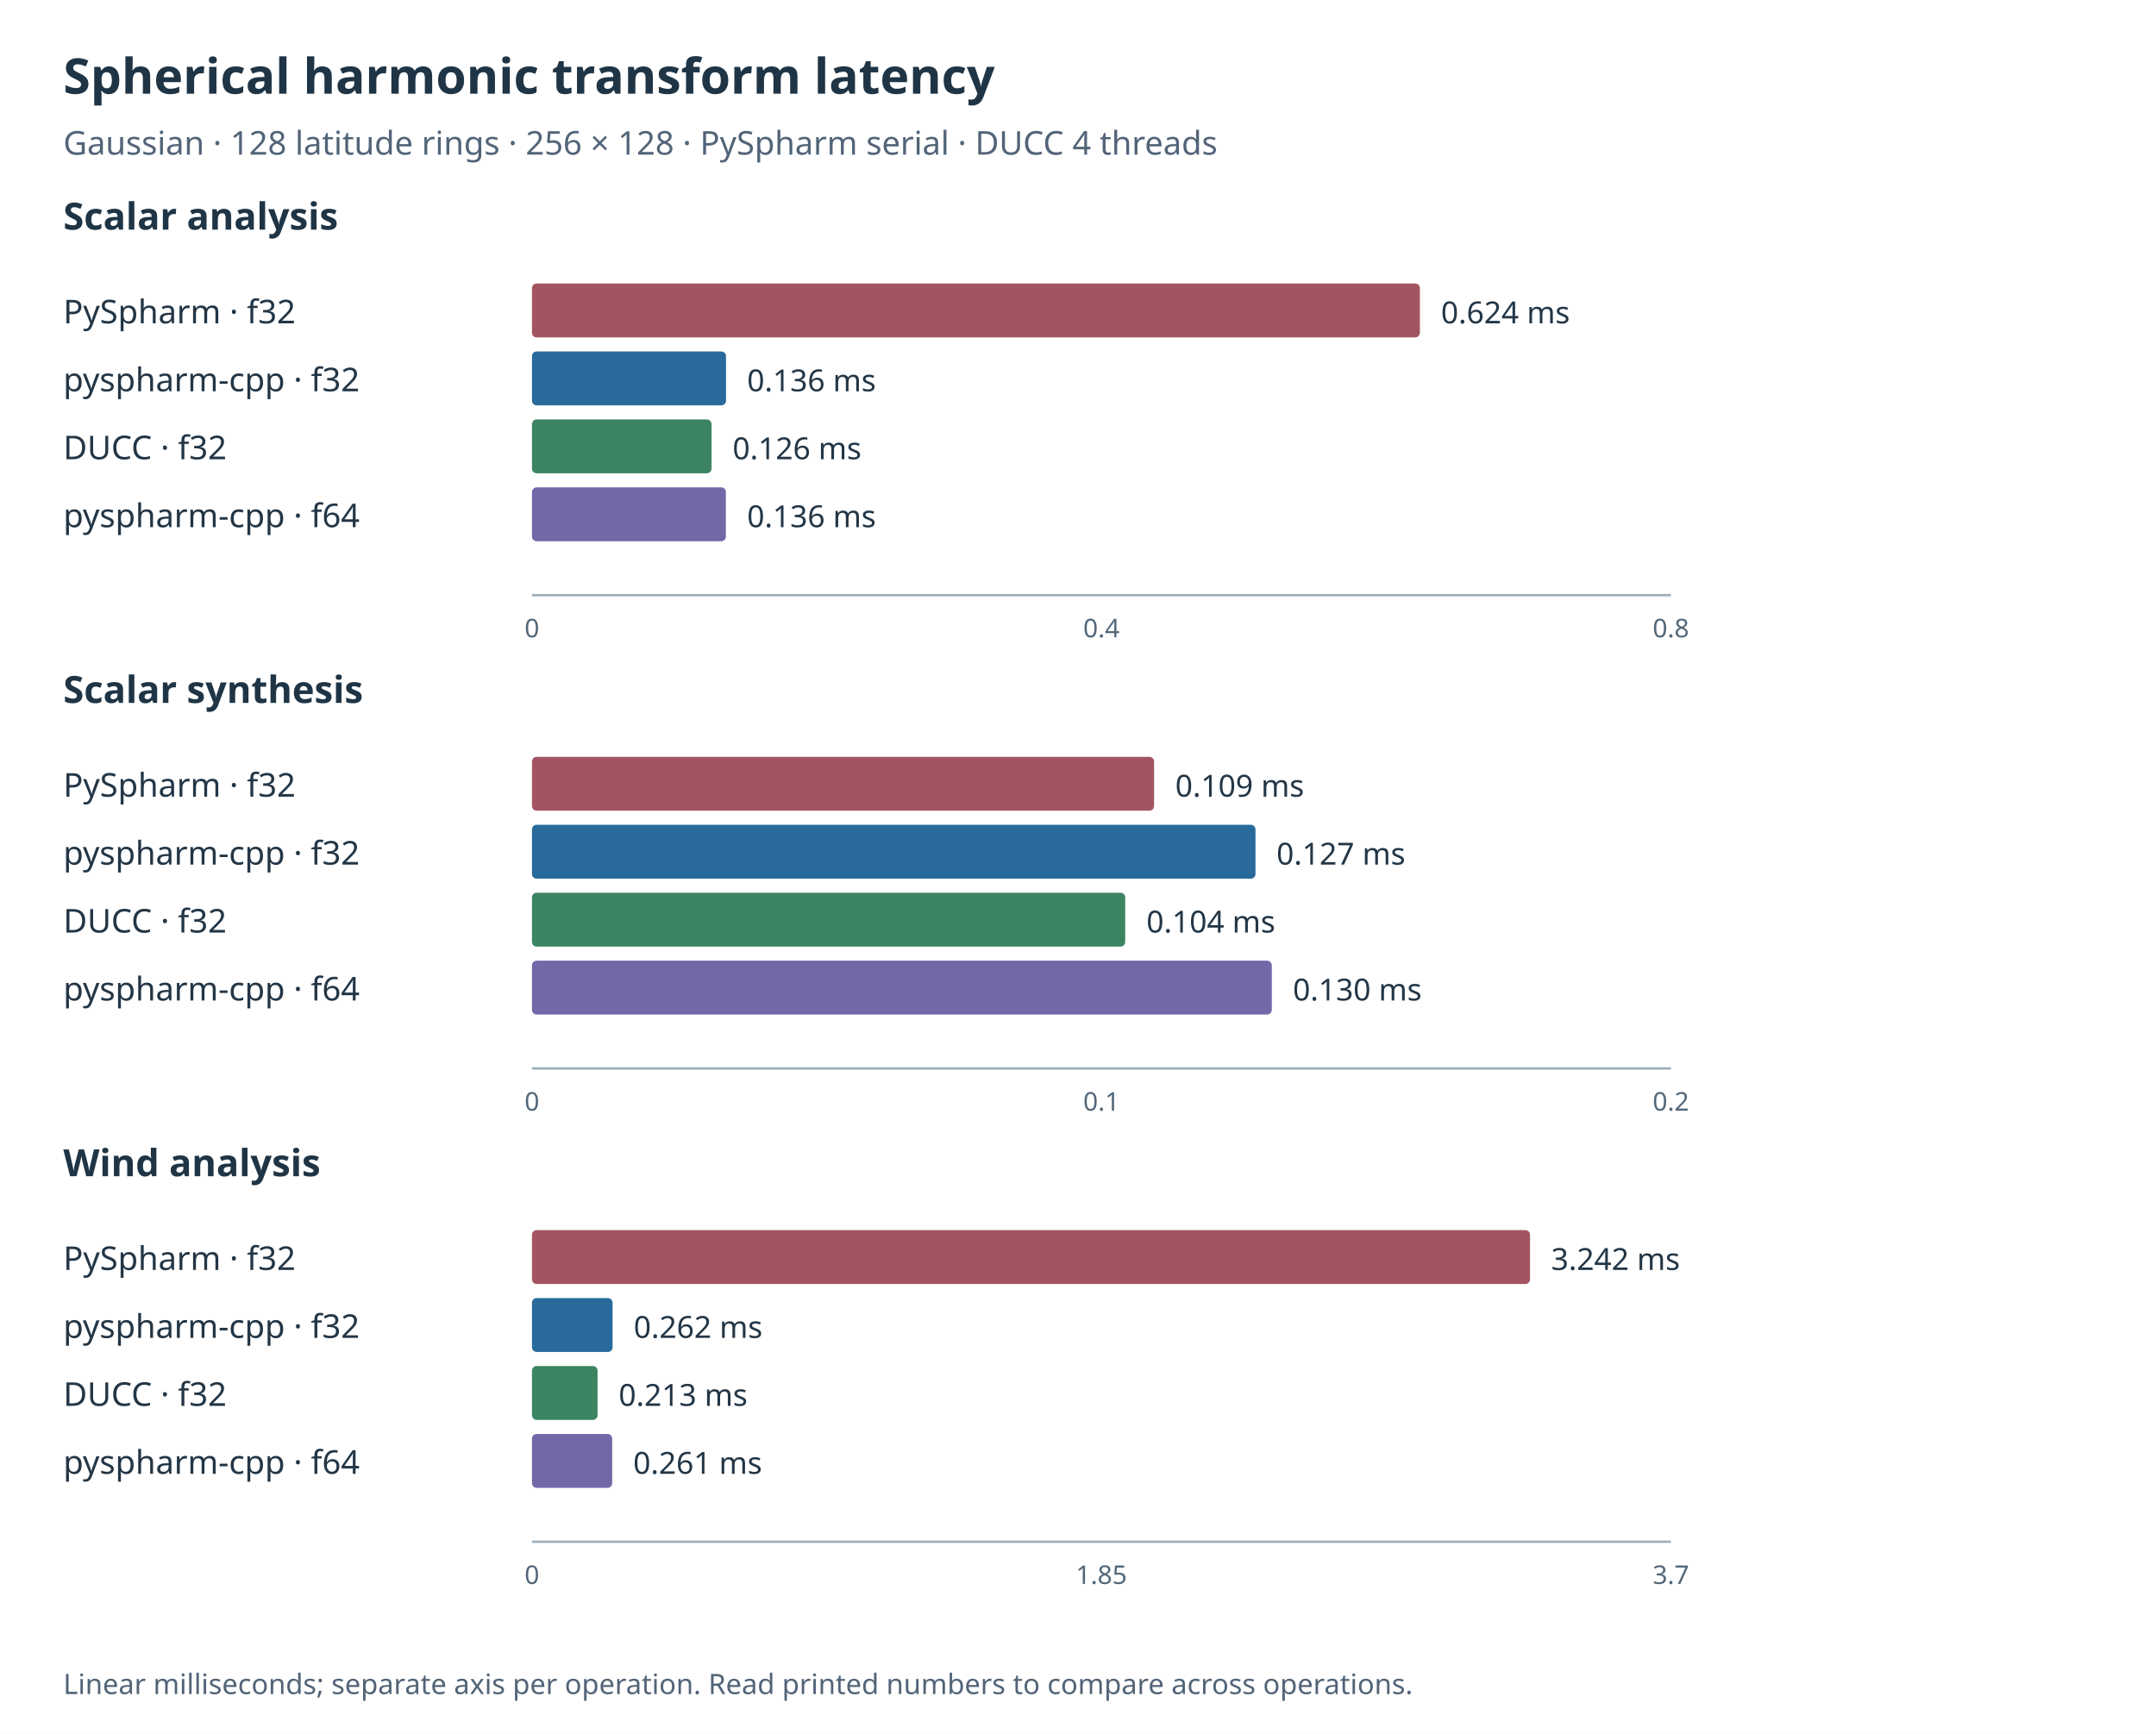
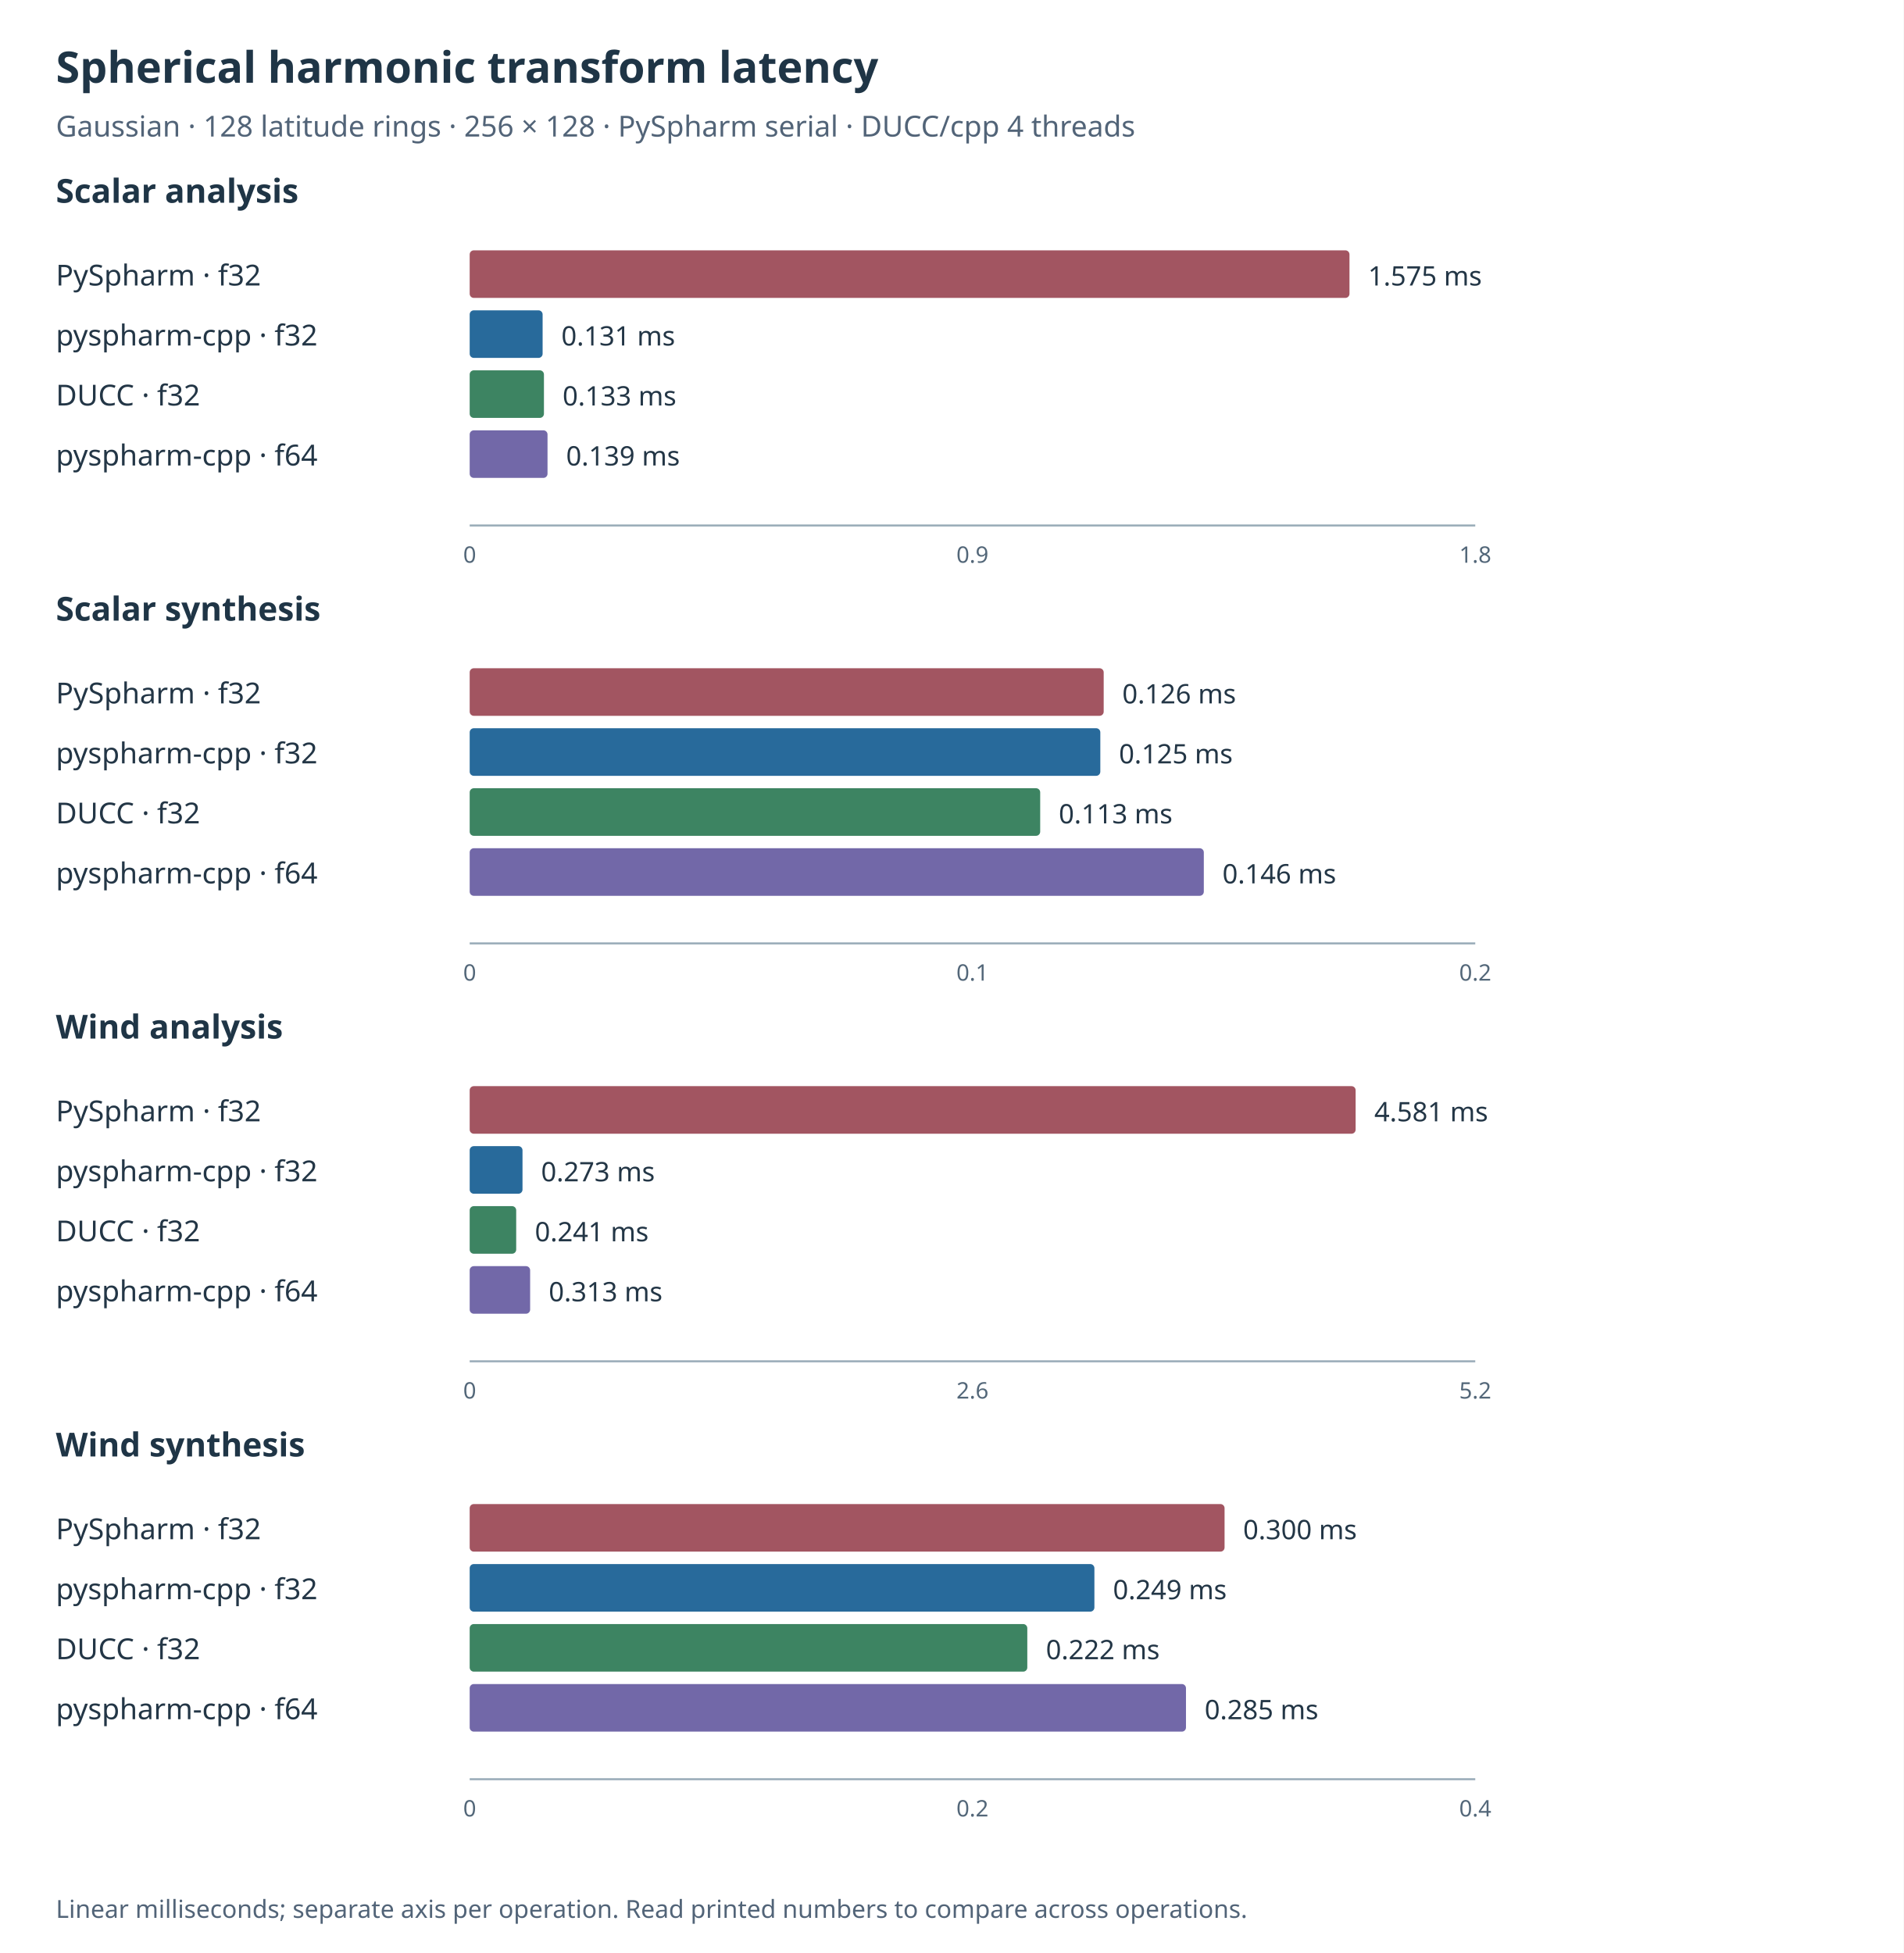
- <svg xmlns="http://www.w3.org/2000/svg" width="920" height="740" viewBox="0 0 920 740" role="img" aria-labelledby="t d">
-   <rect width="920" height="740" fill="white" />
+ <svg xmlns="http://www.w3.org/2000/svg" width="920" height="944" viewBox="0 0 920 944" role="img" aria-labelledby="t d">
+   <rect width="920" height="944" fill="white" />
  <text x="27" y="40" font-size="21" font-family="sans-serif" font-weight="600" fill="#1f3546">Spherical harmonic transform latency</text>
-   <text x="27" y="66" font-size="14" font-family="sans-serif" fill="#526478">Gaussian · 128 latitude rings · 256 × 128 · PySpharm serial · DUCC 4 threads</text>
+   <text x="27" y="66" font-size="14" font-family="sans-serif" fill="#526478">Gaussian · 128 latitude rings · 256 × 128 · PySpharm serial · DUCC/cpp 4 threads</text>
  <text x="27" y="98" font-size="16" font-family="sans-serif" font-weight="600" fill="#1f3546">Scalar analysis</text>
  <text x="27" y="138" font-family="sans-serif" font-size="14" fill="#233646">PySpharm · f32</text>
-   <rect x="227" y="121" width="378.89" height="23" fill="#a25561" rx="2" />
-   <text x="614.9" y="138" font-family="sans-serif" font-size="13" fill="#233646">0.624 ms</text>
+   <rect x="227" y="121" width="425.21" height="23" fill="#a25561" rx="2" />
+   <text x="661.2" y="138" font-family="sans-serif" font-size="13" fill="#233646">1.575 ms</text>
  <text x="27" y="167" font-family="sans-serif" font-size="14" fill="#233646">pyspharm-cpp · f32</text>
-   <rect x="227" y="150" width="82.81" height="23" fill="#286a9b" rx="2" />
-   <text x="318.8" y="167" font-family="sans-serif" font-size="13" fill="#233646">0.136 ms</text>
+   <rect x="227" y="150" width="35.25" height="23" fill="#286a9b" rx="2" />
+   <text x="271.3" y="167" font-family="sans-serif" font-size="13" fill="#233646">0.131 ms</text>
  <text x="27" y="196" font-family="sans-serif" font-size="14" fill="#233646">DUCC · f32</text>
-   <rect x="227" y="179" width="76.62" height="23" fill="#3d8462" rx="2" />
-   <text x="312.6" y="196" font-family="sans-serif" font-size="13" fill="#233646">0.126 ms</text>
+   <rect x="227" y="179" width="35.89" height="23" fill="#3d8462" rx="2" />
+   <text x="271.9" y="196" font-family="sans-serif" font-size="13" fill="#233646">0.133 ms</text>
  <text x="27" y="225" font-family="sans-serif" font-size="14" fill="#233646">pyspharm-cpp · f64</text>
-   <rect x="227" y="208" width="82.75" height="23" fill="#7268a8" rx="2" />
-   <text x="318.8" y="225" font-family="sans-serif" font-size="13" fill="#233646">0.136 ms</text>
+   <rect x="227" y="208" width="37.62" height="23" fill="#7268a8" rx="2" />
+   <text x="273.6" y="225" font-family="sans-serif" font-size="13" fill="#233646">0.139 ms</text>
  <line x1="227" x2="713" y1="254" y2="254" stroke="#9caeba" />
  <text x="227.0" y="272" text-anchor="middle" font-size="11" font-family="sans-serif" fill="#536779">0</text>
-   <text x="470.0" y="272" text-anchor="middle" font-size="11" font-family="sans-serif" fill="#536779">0.4</text>
-   <text x="713.0" y="272" text-anchor="middle" font-size="11" font-family="sans-serif" fill="#536779">0.8</text>
+   <text x="470.0" y="272" text-anchor="middle" font-size="11" font-family="sans-serif" fill="#536779">0.9</text>
+   <text x="713.0" y="272" text-anchor="middle" font-size="11" font-family="sans-serif" fill="#536779">1.8</text>
  <text x="27" y="300" font-size="16" font-family="sans-serif" font-weight="600" fill="#1f3546">Scalar synthesis</text>
  <text x="27" y="340" font-family="sans-serif" font-size="14" fill="#233646">PySpharm · f32</text>
-   <rect x="227" y="323" width="265.47" height="23" fill="#a25561" rx="2" />
-   <text x="501.5" y="340" font-family="sans-serif" font-size="13" fill="#233646">0.109 ms</text>
+   <rect x="227" y="323" width="306.42" height="23" fill="#a25561" rx="2" />
+   <text x="542.4" y="340" font-family="sans-serif" font-size="13" fill="#233646">0.126 ms</text>
  <text x="27" y="369" font-family="sans-serif" font-size="14" fill="#233646">pyspharm-cpp · f32</text>
-   <rect x="227" y="352" width="308.74" height="23" fill="#286a9b" rx="2" />
-   <text x="544.7" y="369" font-family="sans-serif" font-size="13" fill="#233646">0.127 ms</text>
+   <rect x="227" y="352" width="304.79" height="23" fill="#286a9b" rx="2" />
+   <text x="540.8" y="369" font-family="sans-serif" font-size="13" fill="#233646">0.125 ms</text>
  <text x="27" y="398" font-family="sans-serif" font-size="14" fill="#233646">DUCC · f32</text>
-   <rect x="227" y="381" width="253.15" height="23" fill="#3d8462" rx="2" />
-   <text x="489.2" y="398" font-family="sans-serif" font-size="13" fill="#233646">0.104 ms</text>
+   <rect x="227" y="381" width="275.73" height="23" fill="#3d8462" rx="2" />
+   <text x="511.7" y="398" font-family="sans-serif" font-size="13" fill="#233646">0.113 ms</text>
  <text x="27" y="427" font-family="sans-serif" font-size="14" fill="#233646">pyspharm-cpp · f64</text>
-   <rect x="227" y="410" width="315.70" height="23" fill="#7268a8" rx="2" />
-   <text x="551.7" y="427" font-family="sans-serif" font-size="13" fill="#233646">0.130 ms</text>
+   <rect x="227" y="410" width="354.81" height="23" fill="#7268a8" rx="2" />
+   <text x="590.8" y="427" font-family="sans-serif" font-size="13" fill="#233646">0.146 ms</text>
  <line x1="227" x2="713" y1="456" y2="456" stroke="#9caeba" />
  <text x="227.0" y="474" text-anchor="middle" font-size="11" font-family="sans-serif" fill="#536779">0</text>
  <text x="470.0" y="474" text-anchor="middle" font-size="11" font-family="sans-serif" fill="#536779">0.1</text>
  <text x="713.0" y="474" text-anchor="middle" font-size="11" font-family="sans-serif" fill="#536779">0.2</text>
  <text x="27" y="502" font-size="16" font-family="sans-serif" font-weight="600" fill="#1f3546">Wind analysis</text>
  <text x="27" y="542" font-family="sans-serif" font-size="14" fill="#233646">PySpharm · f32</text>
-   <rect x="227" y="525" width="425.89" height="23" fill="#a25561" rx="2" />
-   <text x="661.9" y="542" font-family="sans-serif" font-size="13" fill="#233646">3.242 ms</text>
+   <rect x="227" y="525" width="428.18" height="23" fill="#a25561" rx="2" />
+   <text x="664.2" y="542" font-family="sans-serif" font-size="13" fill="#233646">4.581 ms</text>
  <text x="27" y="571" font-family="sans-serif" font-size="14" fill="#233646">pyspharm-cpp · f32</text>
-   <rect x="227" y="554" width="34.39" height="23" fill="#286a9b" rx="2" />
-   <text x="270.4" y="571" font-family="sans-serif" font-size="13" fill="#233646">0.262 ms</text>
+   <rect x="227" y="554" width="25.53" height="23" fill="#286a9b" rx="2" />
+   <text x="261.5" y="571" font-family="sans-serif" font-size="13" fill="#233646">0.273 ms</text>
  <text x="27" y="600" font-family="sans-serif" font-size="14" fill="#233646">DUCC · f32</text>
-   <rect x="227" y="583" width="27.99" height="23" fill="#3d8462" rx="2" />
-   <text x="264.0" y="600" font-family="sans-serif" font-size="13" fill="#233646">0.213 ms</text>
+   <rect x="227" y="583" width="22.48" height="23" fill="#3d8462" rx="2" />
+   <text x="258.5" y="600" font-family="sans-serif" font-size="13" fill="#233646">0.241 ms</text>
  <text x="27" y="629" font-family="sans-serif" font-size="14" fill="#233646">pyspharm-cpp · f64</text>
-   <rect x="227" y="612" width="34.23" height="23" fill="#7268a8" rx="2" />
-   <text x="270.2" y="629" font-family="sans-serif" font-size="13" fill="#233646">0.261 ms</text>
+   <rect x="227" y="612" width="29.22" height="23" fill="#7268a8" rx="2" />
+   <text x="265.2" y="629" font-family="sans-serif" font-size="13" fill="#233646">0.313 ms</text>
  <line x1="227" x2="713" y1="658" y2="658" stroke="#9caeba" />
  <text x="227.0" y="676" text-anchor="middle" font-size="11" font-family="sans-serif" fill="#536779">0</text>
-   <text x="470.0" y="676" text-anchor="middle" font-size="11" font-family="sans-serif" fill="#536779">1.85</text>
-   <text x="713.0" y="676" text-anchor="middle" font-size="11" font-family="sans-serif" fill="#536779">3.7</text>
-   <text x="27" y="723" font-size="12" font-family="sans-serif" fill="#526478">Linear milliseconds; separate axis per operation. Read printed numbers to compare across operations.</text>
+   <text x="470.0" y="676" text-anchor="middle" font-size="11" font-family="sans-serif" fill="#536779">2.6</text>
+   <text x="713.0" y="676" text-anchor="middle" font-size="11" font-family="sans-serif" fill="#536779">5.2</text>
+   <text x="27" y="704" font-size="16" font-family="sans-serif" font-weight="600" fill="#1f3546">Wind synthesis</text>
+   <text x="27" y="744" font-family="sans-serif" font-size="14" fill="#233646">PySpharm · f32</text>
+   <rect x="227" y="727" width="364.84" height="23" fill="#a25561" rx="2" />
+   <text x="600.8" y="744" font-family="sans-serif" font-size="13" fill="#233646">0.300 ms</text>
+   <text x="27" y="773" font-family="sans-serif" font-size="14" fill="#233646">pyspharm-cpp · f32</text>
+   <rect x="227" y="756" width="301.93" height="23" fill="#286a9b" rx="2" />
+   <text x="537.9" y="773" font-family="sans-serif" font-size="13" fill="#233646">0.249 ms</text>
+   <text x="27" y="802" font-family="sans-serif" font-size="14" fill="#233646">DUCC · f32</text>
+   <rect x="227" y="785" width="269.50" height="23" fill="#3d8462" rx="2" />
+   <text x="505.5" y="802" font-family="sans-serif" font-size="13" fill="#233646">0.222 ms</text>
+   <text x="27" y="831" font-family="sans-serif" font-size="14" fill="#233646">pyspharm-cpp · f64</text>
+   <rect x="227" y="814" width="346.19" height="23" fill="#7268a8" rx="2" />
+   <text x="582.2" y="831" font-family="sans-serif" font-size="13" fill="#233646">0.285 ms</text>
+   <line x1="227" x2="713" y1="860" y2="860" stroke="#9caeba" />
+   <text x="227.0" y="878" text-anchor="middle" font-size="11" font-family="sans-serif" fill="#536779">0</text>
+   <text x="470.0" y="878" text-anchor="middle" font-size="11" font-family="sans-serif" fill="#536779">0.2</text>
+   <text x="713.0" y="878" text-anchor="middle" font-size="11" font-family="sans-serif" fill="#536779">0.4</text>
+   <text x="27" y="927" font-size="12" font-family="sans-serif" fill="#526478">Linear milliseconds; separate axis per operation. Read printed numbers to compare across operations.</text>
</svg>
